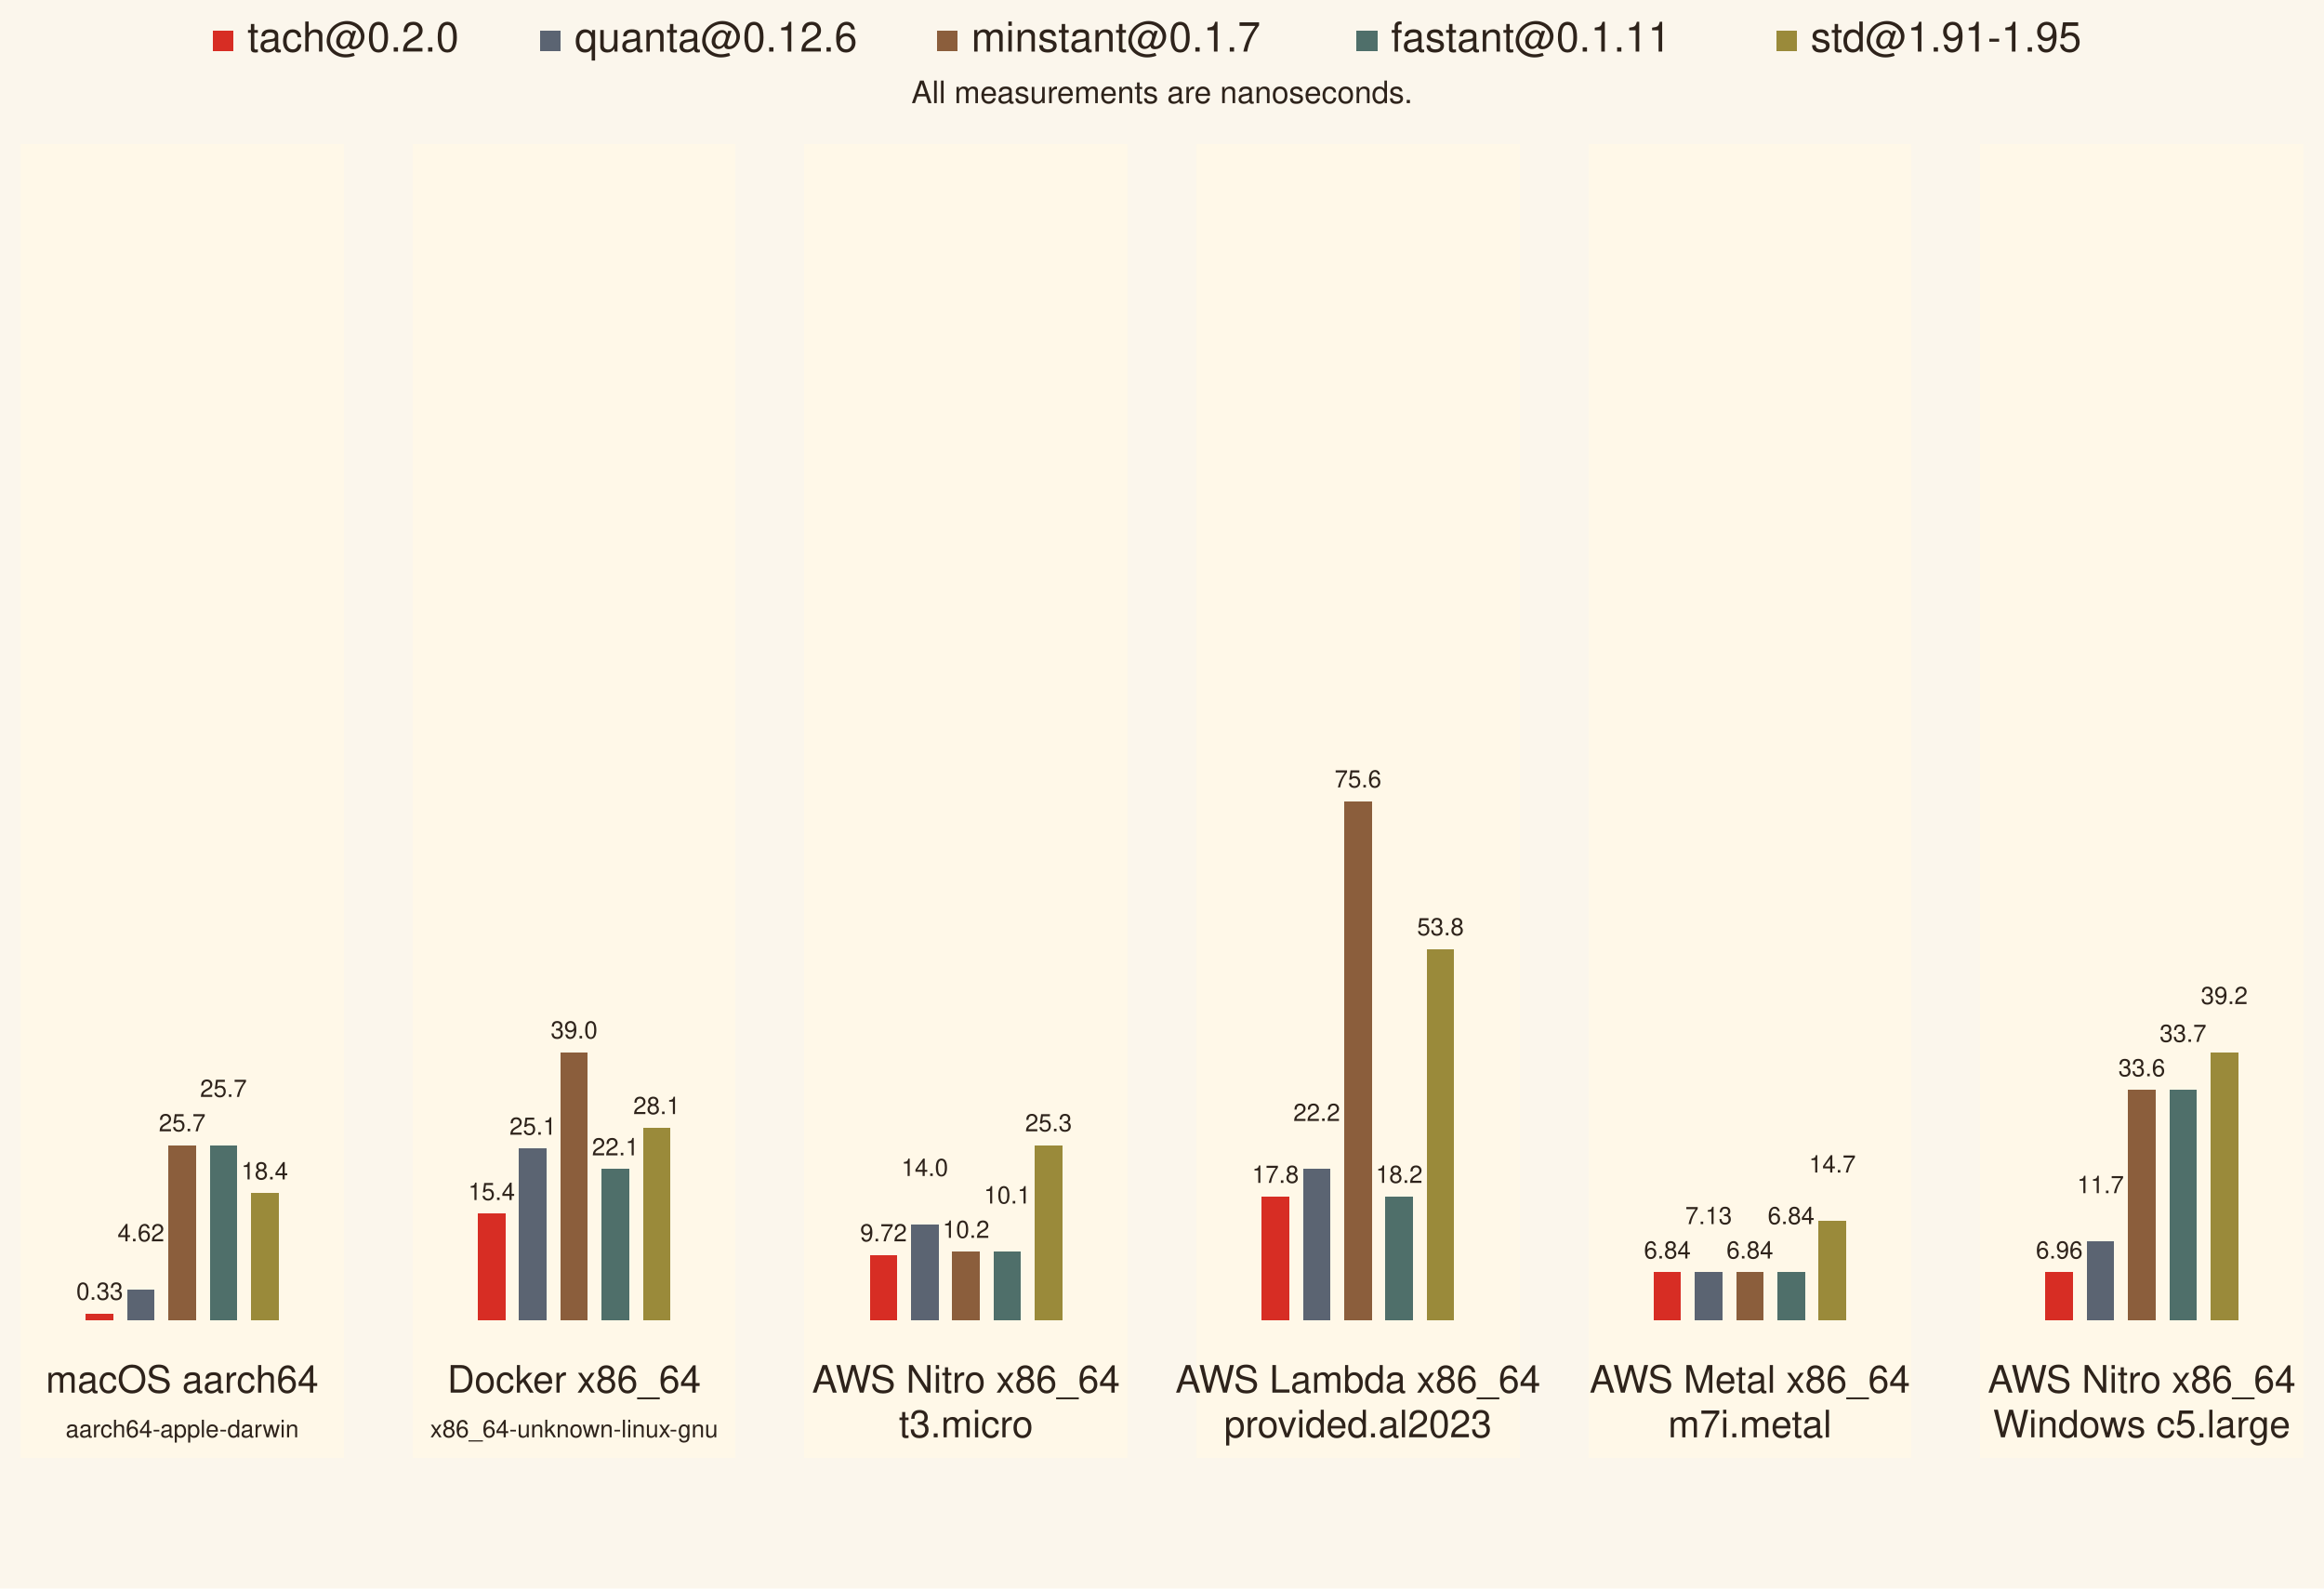
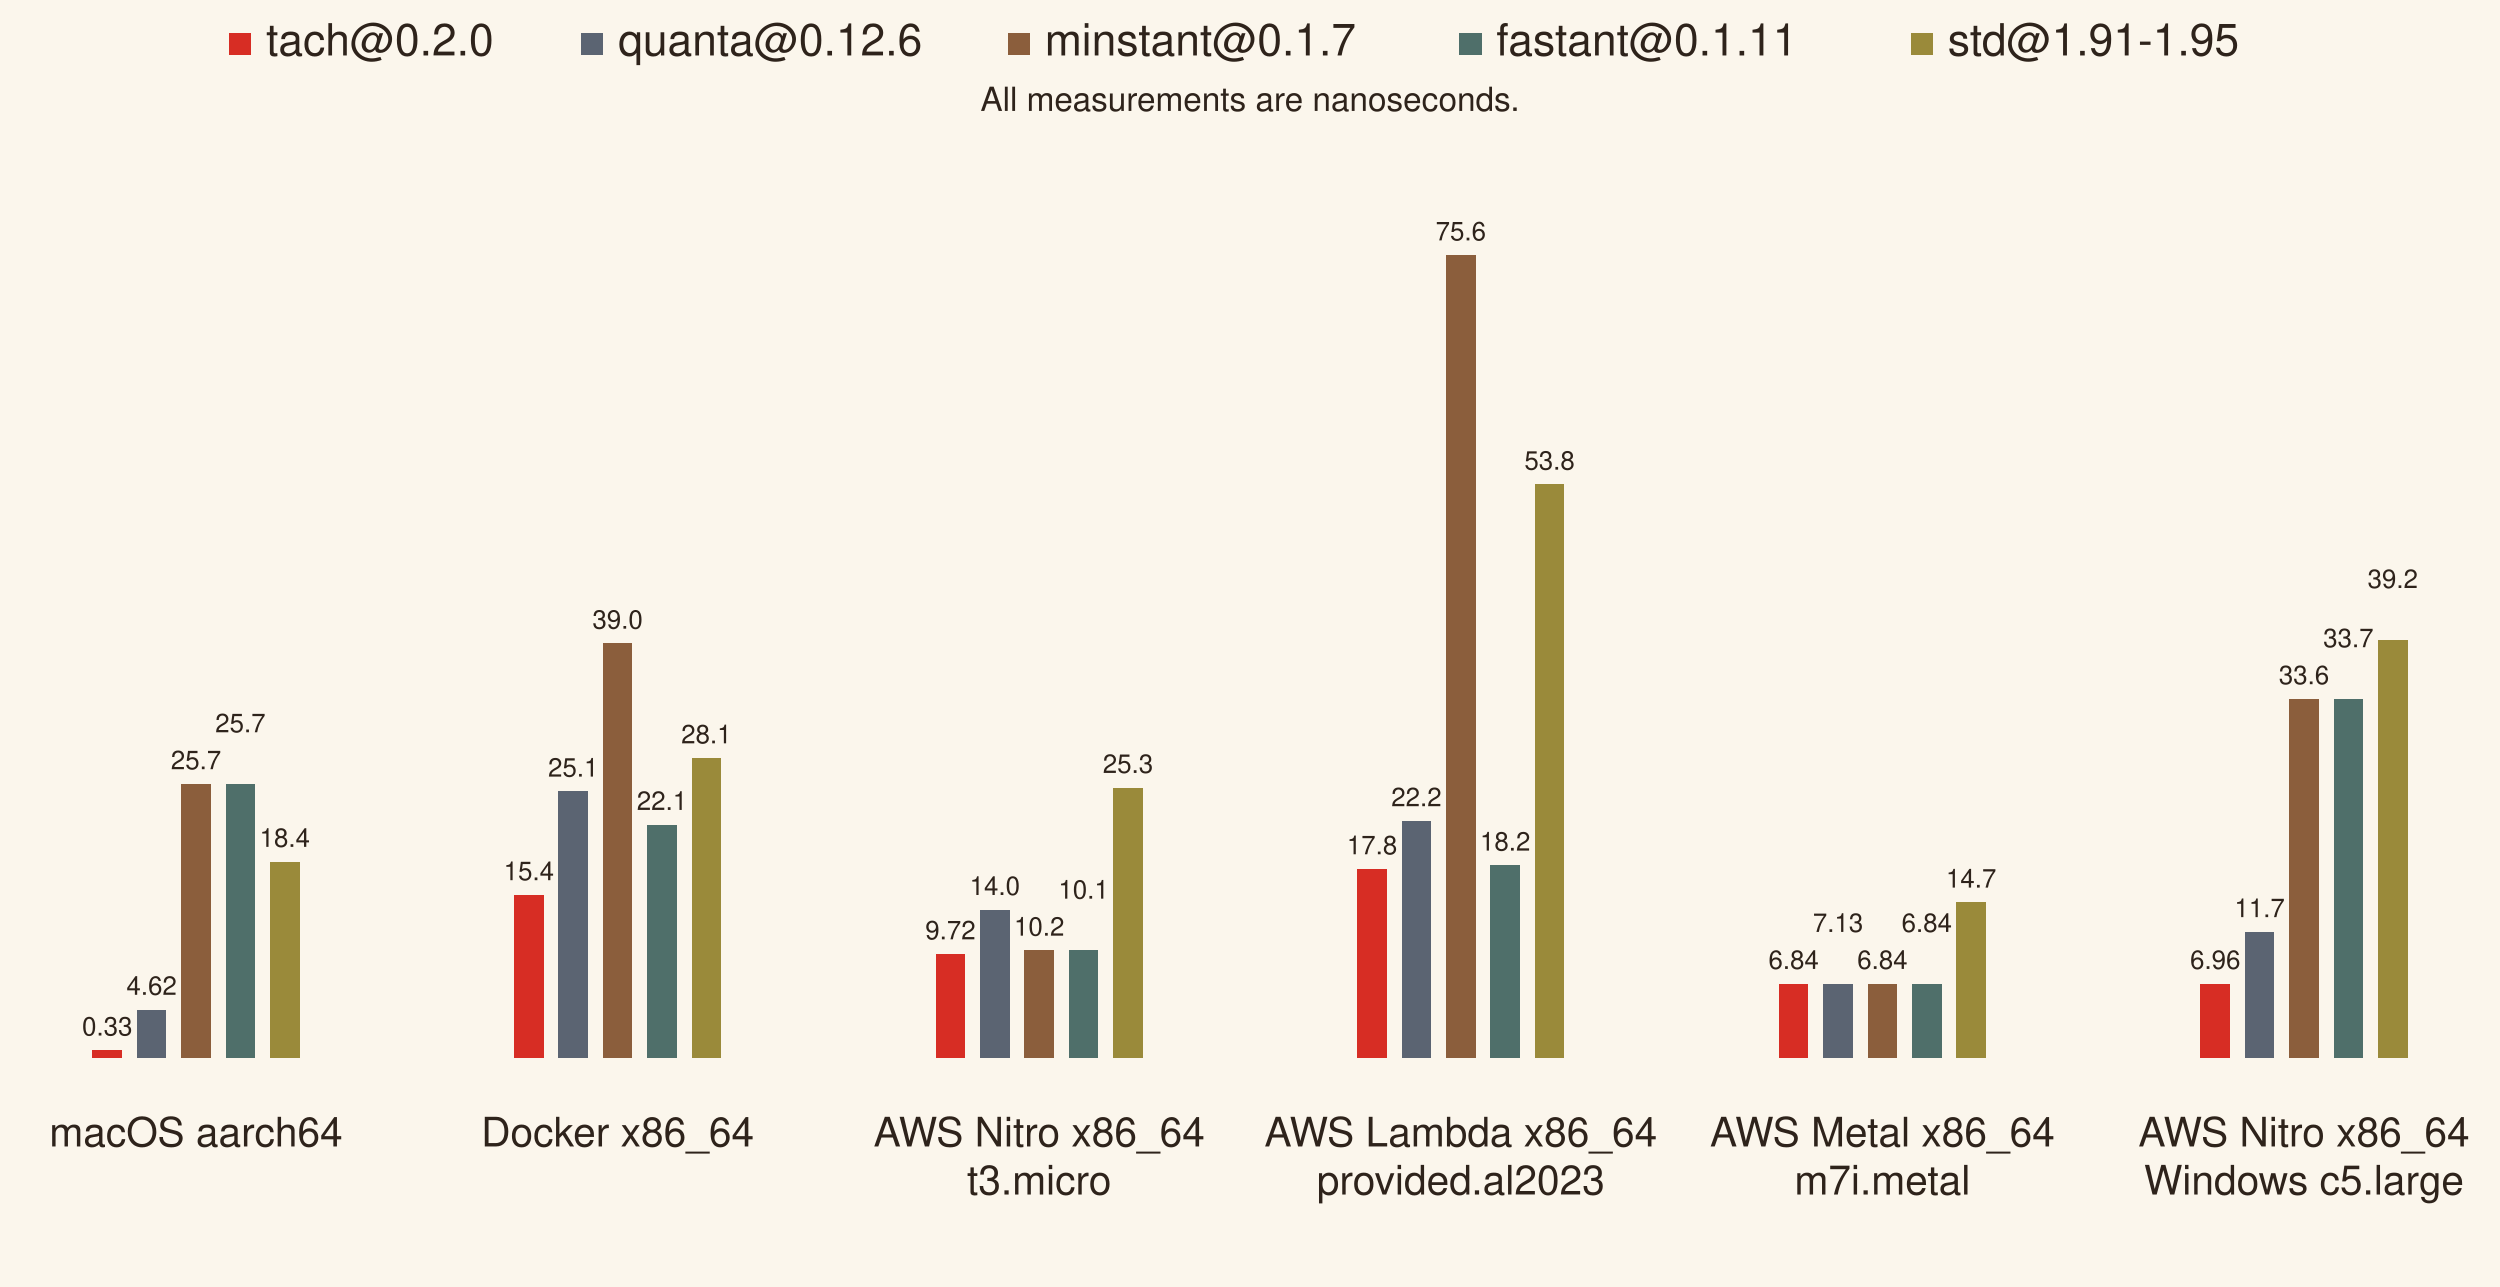
- <svg xmlns="http://www.w3.org/2000/svg" width="676" height="462" viewBox="0 0 676 462">
-   <rect width="676" height="462" fill="#FBF6EC" />
+ <svg xmlns="http://www.w3.org/2000/svg" width="676" height="348" viewBox="0 0 676 348">
+   <rect width="676" height="348" fill="#FBF6EC" />
  <g shape-rendering="crispEdges">
    <rect x="61.96" y="9" width="6" height="6" fill="#D72D24" />
    <text x="71.96" y="15" text-anchor="start" font-family="Avenir Next, Helvetica, Arial, sans-serif" font-size="12" fill="#2E231B">tach@0.2.0</text>
    <rect x="157.16" y="9" width="6" height="6" fill="#5B6472" />
    <text x="167.16" y="15" text-anchor="start" font-family="Avenir Next, Helvetica, Arial, sans-serif" font-size="12" fill="#2E231B">quanta@0.12.6</text>
    <rect x="272.52" y="9" width="6" height="6" fill="#8B5E3C" />
    <text x="282.52" y="15" text-anchor="start" font-family="Avenir Next, Helvetica, Arial, sans-serif" font-size="12" fill="#2E231B">minstant@0.1.7</text>
    <rect x="394.6" y="9" width="6" height="6" fill="#4F6F6A" />
    <text x="404.6" y="15" text-anchor="start" font-family="Avenir Next, Helvetica, Arial, sans-serif" font-size="12" fill="#2E231B">fastant@0.1.11</text>
    <rect x="516.68" y="9" width="6" height="6" fill="#9A8A3A" />
    <text x="526.68" y="15" text-anchor="start" font-family="Avenir Next, Helvetica, Arial, sans-serif" font-size="12" fill="#2E231B">std@1.91-1.95</text>
    <text x="338" y="30" text-anchor="middle" font-family="Avenir Next, Helvetica, Arial, sans-serif" font-size="9" fill="#2E231B">All measurements are nanoseconds.</text>
-     <rect x="6" y="42" width="94" height="382" fill="#FFF8E8" />
-     <rect x="25" y="382" width="8" height="2" fill="#D72D24" />
-     <text x="29" y="378" text-anchor="middle" font-family="Avenir Next, Helvetica, Arial, sans-serif" font-size="7" fill="#2E231B">0.33</text>
-     <rect x="37" y="375" width="8" height="9" fill="#5B6472" />
-     <text x="41" y="361" text-anchor="middle" font-family="Avenir Next, Helvetica, Arial, sans-serif" font-size="7" fill="#2E231B">4.62</text>
-     <rect x="49" y="333" width="8" height="51" fill="#8B5E3C" />
-     <text x="53" y="329" text-anchor="middle" font-family="Avenir Next, Helvetica, Arial, sans-serif" font-size="7" fill="#2E231B">25.7</text>
-     <rect x="61" y="333" width="8" height="51" fill="#4F6F6A" />
-     <text x="65" y="319" text-anchor="middle" font-family="Avenir Next, Helvetica, Arial, sans-serif" font-size="7" fill="#2E231B">25.7</text>
-     <rect x="73" y="347" width="8" height="37" fill="#9A8A3A" />
-     <text x="77" y="343" text-anchor="middle" font-family="Avenir Next, Helvetica, Arial, sans-serif" font-size="7" fill="#2E231B">18.4</text>
-     <text x="53" y="405" text-anchor="middle" font-family="Avenir Next, Helvetica, Arial, sans-serif" font-size="11" fill="#2E231B">macOS aarch64</text>
-     <text x="53" y="418" text-anchor="middle" font-family="Avenir Next, Helvetica, Arial, sans-serif" font-size="7" fill="#2E231B">aarch64-apple-darwin</text>
-     <rect x="120" y="42" width="94" height="382" fill="#FFF8E8" />
-     <rect x="139" y="353" width="8" height="31" fill="#D72D24" />
-     <text x="143" y="349" text-anchor="middle" font-family="Avenir Next, Helvetica, Arial, sans-serif" font-size="7" fill="#2E231B">15.4</text>
-     <rect x="151" y="334" width="8" height="50" fill="#5B6472" />
-     <text x="155" y="330" text-anchor="middle" font-family="Avenir Next, Helvetica, Arial, sans-serif" font-size="7" fill="#2E231B">25.1</text>
-     <rect x="163" y="306" width="8" height="78" fill="#8B5E3C" />
-     <text x="167" y="302" text-anchor="middle" font-family="Avenir Next, Helvetica, Arial, sans-serif" font-size="7" fill="#2E231B">39.0</text>
-     <rect x="175" y="340" width="8" height="44" fill="#4F6F6A" />
-     <text x="179" y="336" text-anchor="middle" font-family="Avenir Next, Helvetica, Arial, sans-serif" font-size="7" fill="#2E231B">22.1</text>
-     <rect x="187" y="328" width="8" height="56" fill="#9A8A3A" />
-     <text x="191" y="324" text-anchor="middle" font-family="Avenir Next, Helvetica, Arial, sans-serif" font-size="7" fill="#2E231B">28.1</text>
-     <text x="167" y="405" text-anchor="middle" font-family="Avenir Next, Helvetica, Arial, sans-serif" font-size="11" fill="#2E231B">Docker x86_64</text>
-     <text x="167" y="418" text-anchor="middle" font-family="Avenir Next, Helvetica, Arial, sans-serif" font-size="7" fill="#2E231B">x86_64-unknown-linux-gnu</text>
-     <rect x="234" y="42" width="94" height="382" fill="#FFF8E8" />
-     <rect x="253" y="365" width="8" height="19" fill="#D72D24" />
-     <text x="257" y="361" text-anchor="middle" font-family="Avenir Next, Helvetica, Arial, sans-serif" font-size="7" fill="#2E231B">9.72</text>
-     <rect x="265" y="356" width="8" height="28" fill="#5B6472" />
-     <text x="269" y="342" text-anchor="middle" font-family="Avenir Next, Helvetica, Arial, sans-serif" font-size="7" fill="#2E231B">14.0</text>
-     <rect x="277" y="364" width="8" height="20" fill="#8B5E3C" />
-     <text x="281" y="360" text-anchor="middle" font-family="Avenir Next, Helvetica, Arial, sans-serif" font-size="7" fill="#2E231B">10.2</text>
-     <rect x="289" y="364" width="8" height="20" fill="#4F6F6A" />
-     <text x="293" y="350" text-anchor="middle" font-family="Avenir Next, Helvetica, Arial, sans-serif" font-size="7" fill="#2E231B">10.1</text>
-     <rect x="301" y="333" width="8" height="51" fill="#9A8A3A" />
-     <text x="305" y="329" text-anchor="middle" font-family="Avenir Next, Helvetica, Arial, sans-serif" font-size="7" fill="#2E231B">25.3</text>
-     <text x="281" y="405" text-anchor="middle" font-family="Avenir Next, Helvetica, Arial, sans-serif" font-size="11" fill="#2E231B">AWS Nitro x86_64</text>
-     <text x="281" y="418" text-anchor="middle" font-family="Avenir Next, Helvetica, Arial, sans-serif" font-size="11" fill="#2E231B">t3.micro</text>
-     <rect x="348" y="42" width="94" height="382" fill="#FFF8E8" />
-     <rect x="367" y="348" width="8" height="36" fill="#D72D24" />
-     <text x="371" y="344" text-anchor="middle" font-family="Avenir Next, Helvetica, Arial, sans-serif" font-size="7" fill="#2E231B">17.8</text>
-     <rect x="379" y="340" width="8" height="44" fill="#5B6472" />
-     <text x="383" y="326" text-anchor="middle" font-family="Avenir Next, Helvetica, Arial, sans-serif" font-size="7" fill="#2E231B">22.2</text>
-     <rect x="391" y="233" width="8" height="151" fill="#8B5E3C" />
-     <text x="395" y="229" text-anchor="middle" font-family="Avenir Next, Helvetica, Arial, sans-serif" font-size="7" fill="#2E231B">75.6</text>
-     <rect x="403" y="348" width="8" height="36" fill="#4F6F6A" />
-     <text x="407" y="344" text-anchor="middle" font-family="Avenir Next, Helvetica, Arial, sans-serif" font-size="7" fill="#2E231B">18.2</text>
-     <rect x="415" y="276" width="8" height="108" fill="#9A8A3A" />
-     <text x="419" y="272" text-anchor="middle" font-family="Avenir Next, Helvetica, Arial, sans-serif" font-size="7" fill="#2E231B">53.8</text>
-     <text x="395" y="405" text-anchor="middle" font-family="Avenir Next, Helvetica, Arial, sans-serif" font-size="11" fill="#2E231B">AWS Lambda x86_64</text>
-     <text x="395" y="418" text-anchor="middle" font-family="Avenir Next, Helvetica, Arial, sans-serif" font-size="11" fill="#2E231B">provided.al2023</text>
-     <rect x="462" y="42" width="94" height="382" fill="#FFF8E8" />
-     <rect x="481" y="370" width="8" height="14" fill="#D72D24" />
-     <text x="485" y="366" text-anchor="middle" font-family="Avenir Next, Helvetica, Arial, sans-serif" font-size="7" fill="#2E231B">6.84</text>
-     <rect x="493" y="370" width="8" height="14" fill="#5B6472" />
-     <text x="497" y="356" text-anchor="middle" font-family="Avenir Next, Helvetica, Arial, sans-serif" font-size="7" fill="#2E231B">7.13</text>
-     <rect x="505" y="370" width="8" height="14" fill="#8B5E3C" />
-     <text x="509" y="366" text-anchor="middle" font-family="Avenir Next, Helvetica, Arial, sans-serif" font-size="7" fill="#2E231B">6.84</text>
-     <rect x="517" y="370" width="8" height="14" fill="#4F6F6A" />
-     <text x="521" y="356" text-anchor="middle" font-family="Avenir Next, Helvetica, Arial, sans-serif" font-size="7" fill="#2E231B">6.84</text>
-     <rect x="529" y="355" width="8" height="29" fill="#9A8A3A" />
-     <text x="533" y="341" text-anchor="middle" font-family="Avenir Next, Helvetica, Arial, sans-serif" font-size="7" fill="#2E231B">14.7</text>
-     <text x="509" y="405" text-anchor="middle" font-family="Avenir Next, Helvetica, Arial, sans-serif" font-size="11" fill="#2E231B">AWS Metal x86_64</text>
-     <text x="509" y="418" text-anchor="middle" font-family="Avenir Next, Helvetica, Arial, sans-serif" font-size="11" fill="#2E231B">m7i.metal</text>
-     <rect x="576" y="42" width="94" height="382" fill="#FFF8E8" />
-     <rect x="595" y="370" width="8" height="14" fill="#D72D24" />
-     <text x="599" y="366" text-anchor="middle" font-family="Avenir Next, Helvetica, Arial, sans-serif" font-size="7" fill="#2E231B">6.96</text>
-     <rect x="607" y="361" width="8" height="23" fill="#5B6472" />
-     <text x="611" y="347" text-anchor="middle" font-family="Avenir Next, Helvetica, Arial, sans-serif" font-size="7" fill="#2E231B">11.7</text>
-     <rect x="619" y="317" width="8" height="67" fill="#8B5E3C" />
-     <text x="623" y="313" text-anchor="middle" font-family="Avenir Next, Helvetica, Arial, sans-serif" font-size="7" fill="#2E231B">33.6</text>
-     <rect x="631" y="317" width="8" height="67" fill="#4F6F6A" />
-     <text x="635" y="303" text-anchor="middle" font-family="Avenir Next, Helvetica, Arial, sans-serif" font-size="7" fill="#2E231B">33.7</text>
-     <rect x="643" y="306" width="8" height="78" fill="#9A8A3A" />
-     <text x="647" y="292" text-anchor="middle" font-family="Avenir Next, Helvetica, Arial, sans-serif" font-size="7" fill="#2E231B">39.2</text>
-     <text x="623" y="405" text-anchor="middle" font-family="Avenir Next, Helvetica, Arial, sans-serif" font-size="11" fill="#2E231B">AWS Nitro x86_64</text>
-     <text x="623" y="418" text-anchor="middle" font-family="Avenir Next, Helvetica, Arial, sans-serif" font-size="11" fill="#2E231B">Windows c5.large</text>
+     <rect x="6" y="42" width="94" height="270" fill="#FBF6EC" />
+     <rect x="25" y="284" width="8" height="2" fill="#D72D24" />
+     <text x="29" y="280" text-anchor="middle" font-family="Avenir Next, Helvetica, Arial, sans-serif" font-size="7" fill="#2E231B">0.33</text>
+     <rect x="37" y="273" width="8" height="13" fill="#5B6472" />
+     <text x="41" y="269" text-anchor="middle" font-family="Avenir Next, Helvetica, Arial, sans-serif" font-size="7" fill="#2E231B">4.62</text>
+     <rect x="49" y="212" width="8" height="74" fill="#8B5E3C" />
+     <text x="53" y="208" text-anchor="middle" font-family="Avenir Next, Helvetica, Arial, sans-serif" font-size="7" fill="#2E231B">25.7</text>
+     <rect x="61" y="212" width="8" height="74" fill="#4F6F6A" />
+     <text x="65" y="198" text-anchor="middle" font-family="Avenir Next, Helvetica, Arial, sans-serif" font-size="7" fill="#2E231B">25.7</text>
+     <rect x="73" y="233" width="8" height="53" fill="#9A8A3A" />
+     <text x="77" y="229" text-anchor="middle" font-family="Avenir Next, Helvetica, Arial, sans-serif" font-size="7" fill="#2E231B">18.4</text>
+     <text x="53" y="310" text-anchor="middle" font-family="Avenir Next, Helvetica, Arial, sans-serif" font-size="11" fill="#2E231B">macOS aarch64</text>
+     <rect x="120" y="42" width="94" height="270" fill="#FBF6EC" />
+     <rect x="139" y="242" width="8" height="44" fill="#D72D24" />
+     <text x="143" y="238" text-anchor="middle" font-family="Avenir Next, Helvetica, Arial, sans-serif" font-size="7" fill="#2E231B">15.4</text>
+     <rect x="151" y="214" width="8" height="72" fill="#5B6472" />
+     <text x="155" y="210" text-anchor="middle" font-family="Avenir Next, Helvetica, Arial, sans-serif" font-size="7" fill="#2E231B">25.1</text>
+     <rect x="163" y="174" width="8" height="112" fill="#8B5E3C" />
+     <text x="167" y="170" text-anchor="middle" font-family="Avenir Next, Helvetica, Arial, sans-serif" font-size="7" fill="#2E231B">39.0</text>
+     <rect x="175" y="223" width="8" height="63" fill="#4F6F6A" />
+     <text x="179" y="219" text-anchor="middle" font-family="Avenir Next, Helvetica, Arial, sans-serif" font-size="7" fill="#2E231B">22.1</text>
+     <rect x="187" y="205" width="8" height="81" fill="#9A8A3A" />
+     <text x="191" y="201" text-anchor="middle" font-family="Avenir Next, Helvetica, Arial, sans-serif" font-size="7" fill="#2E231B">28.1</text>
+     <text x="167" y="310" text-anchor="middle" font-family="Avenir Next, Helvetica, Arial, sans-serif" font-size="11" fill="#2E231B">Docker x86_64</text>
+     <rect x="234" y="42" width="94" height="270" fill="#FBF6EC" />
+     <rect x="253" y="258" width="8" height="28" fill="#D72D24" />
+     <text x="257" y="254" text-anchor="middle" font-family="Avenir Next, Helvetica, Arial, sans-serif" font-size="7" fill="#2E231B">9.72</text>
+     <rect x="265" y="246" width="8" height="40" fill="#5B6472" />
+     <text x="269" y="242" text-anchor="middle" font-family="Avenir Next, Helvetica, Arial, sans-serif" font-size="7" fill="#2E231B">14.0</text>
+     <rect x="277" y="257" width="8" height="29" fill="#8B5E3C" />
+     <text x="281" y="253" text-anchor="middle" font-family="Avenir Next, Helvetica, Arial, sans-serif" font-size="7" fill="#2E231B">10.2</text>
+     <rect x="289" y="257" width="8" height="29" fill="#4F6F6A" />
+     <text x="293" y="243" text-anchor="middle" font-family="Avenir Next, Helvetica, Arial, sans-serif" font-size="7" fill="#2E231B">10.1</text>
+     <rect x="301" y="213" width="8" height="73" fill="#9A8A3A" />
+     <text x="305" y="209" text-anchor="middle" font-family="Avenir Next, Helvetica, Arial, sans-serif" font-size="7" fill="#2E231B">25.3</text>
+     <text x="281" y="310" text-anchor="middle" font-family="Avenir Next, Helvetica, Arial, sans-serif" font-size="11" fill="#2E231B">AWS Nitro x86_64</text>
+     <text x="281" y="323" text-anchor="middle" font-family="Avenir Next, Helvetica, Arial, sans-serif" font-size="11" fill="#2E231B">t3.micro</text>
+     <rect x="348" y="42" width="94" height="270" fill="#FBF6EC" />
+     <rect x="367" y="235" width="8" height="51" fill="#D72D24" />
+     <text x="371" y="231" text-anchor="middle" font-family="Avenir Next, Helvetica, Arial, sans-serif" font-size="7" fill="#2E231B">17.8</text>
+     <rect x="379" y="222" width="8" height="64" fill="#5B6472" />
+     <text x="383" y="218" text-anchor="middle" font-family="Avenir Next, Helvetica, Arial, sans-serif" font-size="7" fill="#2E231B">22.2</text>
+     <rect x="391" y="69" width="8" height="217" fill="#8B5E3C" />
+     <text x="395" y="65" text-anchor="middle" font-family="Avenir Next, Helvetica, Arial, sans-serif" font-size="7" fill="#2E231B">75.6</text>
+     <rect x="403" y="234" width="8" height="52" fill="#4F6F6A" />
+     <text x="407" y="230" text-anchor="middle" font-family="Avenir Next, Helvetica, Arial, sans-serif" font-size="7" fill="#2E231B">18.2</text>
+     <rect x="415" y="131" width="8" height="155" fill="#9A8A3A" />
+     <text x="419" y="127" text-anchor="middle" font-family="Avenir Next, Helvetica, Arial, sans-serif" font-size="7" fill="#2E231B">53.8</text>
+     <text x="395" y="310" text-anchor="middle" font-family="Avenir Next, Helvetica, Arial, sans-serif" font-size="11" fill="#2E231B">AWS Lambda x86_64</text>
+     <text x="395" y="323" text-anchor="middle" font-family="Avenir Next, Helvetica, Arial, sans-serif" font-size="11" fill="#2E231B">provided.al2023</text>
+     <rect x="462" y="42" width="94" height="270" fill="#FBF6EC" />
+     <rect x="481" y="266" width="8" height="20" fill="#D72D24" />
+     <text x="485" y="262" text-anchor="middle" font-family="Avenir Next, Helvetica, Arial, sans-serif" font-size="7" fill="#2E231B">6.84</text>
+     <rect x="493" y="266" width="8" height="20" fill="#5B6472" />
+     <text x="497" y="252" text-anchor="middle" font-family="Avenir Next, Helvetica, Arial, sans-serif" font-size="7" fill="#2E231B">7.13</text>
+     <rect x="505" y="266" width="8" height="20" fill="#8B5E3C" />
+     <text x="509" y="262" text-anchor="middle" font-family="Avenir Next, Helvetica, Arial, sans-serif" font-size="7" fill="#2E231B">6.84</text>
+     <rect x="517" y="266" width="8" height="20" fill="#4F6F6A" />
+     <text x="521" y="252" text-anchor="middle" font-family="Avenir Next, Helvetica, Arial, sans-serif" font-size="7" fill="#2E231B">6.84</text>
+     <rect x="529" y="244" width="8" height="42" fill="#9A8A3A" />
+     <text x="533" y="240" text-anchor="middle" font-family="Avenir Next, Helvetica, Arial, sans-serif" font-size="7" fill="#2E231B">14.7</text>
+     <text x="509" y="310" text-anchor="middle" font-family="Avenir Next, Helvetica, Arial, sans-serif" font-size="11" fill="#2E231B">AWS Metal x86_64</text>
+     <text x="509" y="323" text-anchor="middle" font-family="Avenir Next, Helvetica, Arial, sans-serif" font-size="11" fill="#2E231B">m7i.metal</text>
+     <rect x="576" y="42" width="94" height="270" fill="#FBF6EC" />
+     <rect x="595" y="266" width="8" height="20" fill="#D72D24" />
+     <text x="599" y="262" text-anchor="middle" font-family="Avenir Next, Helvetica, Arial, sans-serif" font-size="7" fill="#2E231B">6.96</text>
+     <rect x="607" y="252" width="8" height="34" fill="#5B6472" />
+     <text x="611" y="248" text-anchor="middle" font-family="Avenir Next, Helvetica, Arial, sans-serif" font-size="7" fill="#2E231B">11.7</text>
+     <rect x="619" y="189" width="8" height="97" fill="#8B5E3C" />
+     <text x="623" y="185" text-anchor="middle" font-family="Avenir Next, Helvetica, Arial, sans-serif" font-size="7" fill="#2E231B">33.6</text>
+     <rect x="631" y="189" width="8" height="97" fill="#4F6F6A" />
+     <text x="635" y="175" text-anchor="middle" font-family="Avenir Next, Helvetica, Arial, sans-serif" font-size="7" fill="#2E231B">33.7</text>
+     <rect x="643" y="173" width="8" height="113" fill="#9A8A3A" />
+     <text x="647" y="159" text-anchor="middle" font-family="Avenir Next, Helvetica, Arial, sans-serif" font-size="7" fill="#2E231B">39.2</text>
+     <text x="623" y="310" text-anchor="middle" font-family="Avenir Next, Helvetica, Arial, sans-serif" font-size="11" fill="#2E231B">AWS Nitro x86_64</text>
+     <text x="623" y="323" text-anchor="middle" font-family="Avenir Next, Helvetica, Arial, sans-serif" font-size="11" fill="#2E231B">Windows c5.large</text>
  </g>
</svg>
